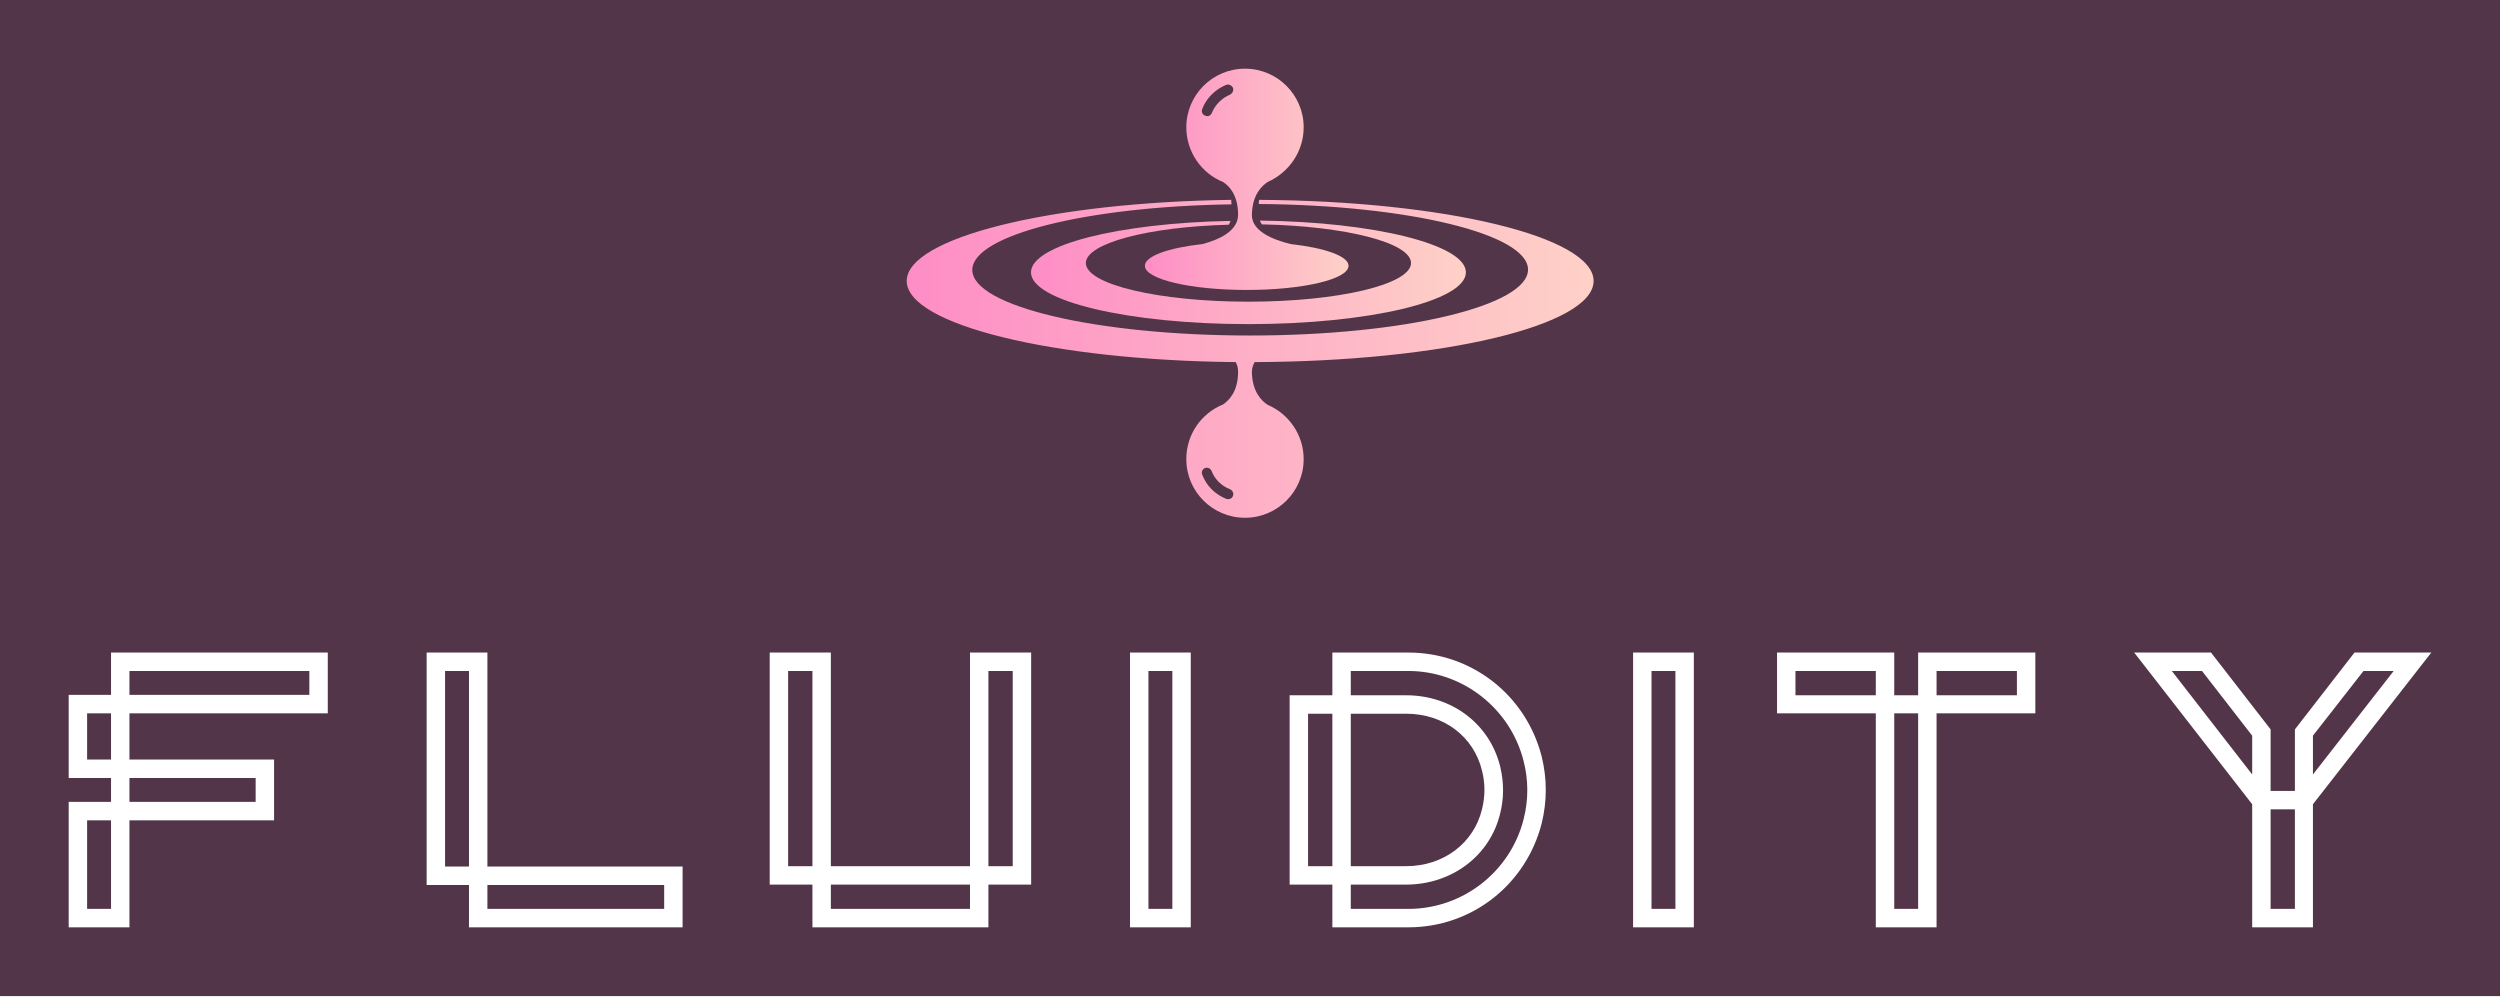
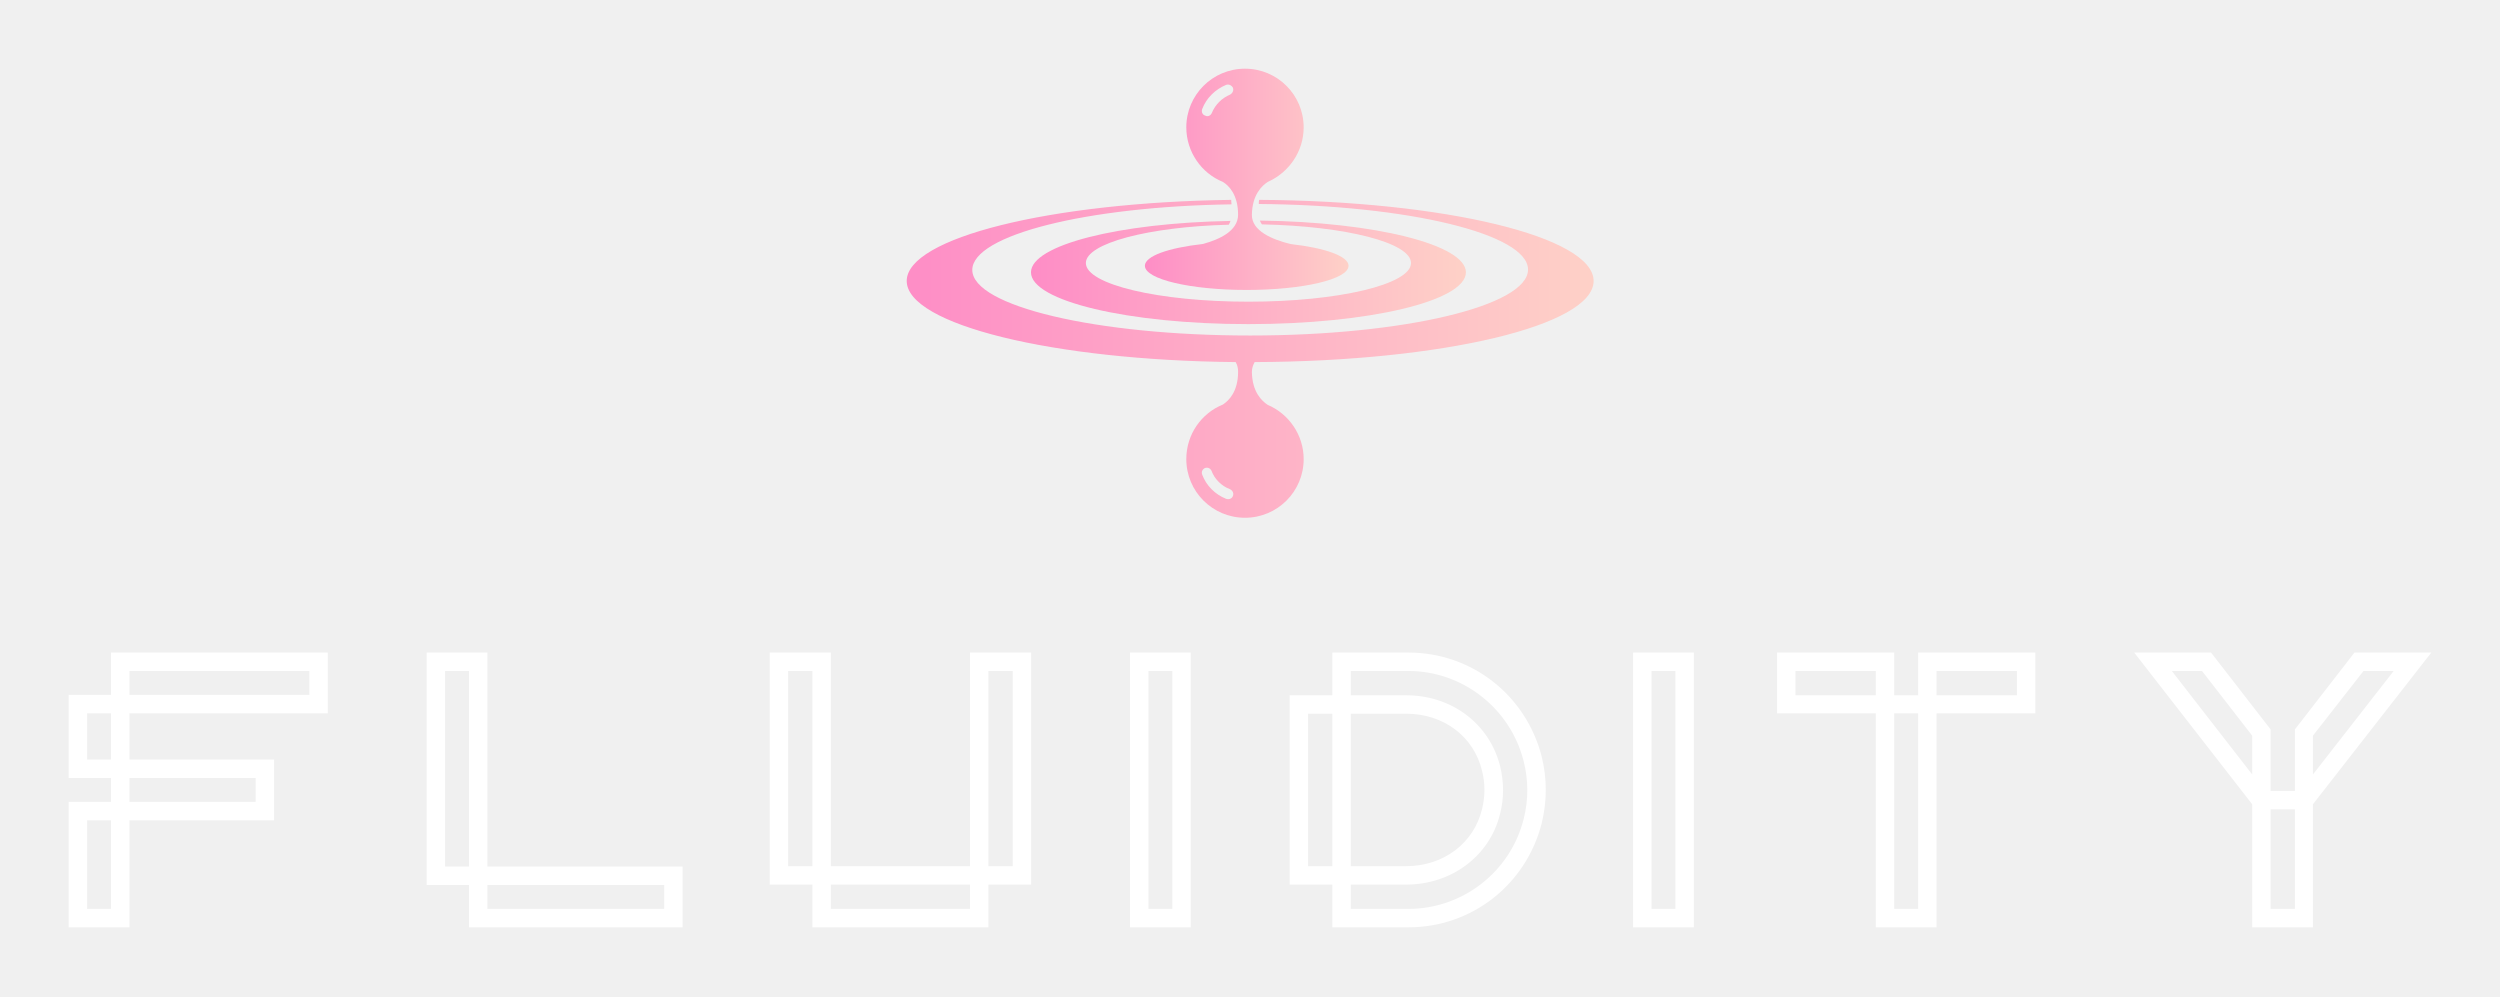
<svg xmlns="http://www.w3.org/2000/svg" version="1.1" width="3174.443" height="1264.713" viewBox="0 0 3174.443 1264.713">
-   <rect fill="#53354a" width="3174.443" height="1264.713" />
  <g transform="scale(8.72216) translate(10, 10)">
    <defs id="SvgjsDefs8783">
      <linearGradient id="SvgjsLinearGradient8788">
        <stop id="SvgjsStop8789" stop-color="#fe8dc6" offset="0" />
        <stop id="SvgjsStop8790" stop-color="#fed1c7" offset="1" />
      </linearGradient>
    </defs>
    <g id="SvgjsG8784" featureKey="symbolFeature-0" transform="matrix(0.5025126,0,0,0.5025126,102.402,-14.57286)" fill="url(#SvgjsLinearGradient8788)">
      <g>
        <path fill-rule="evenodd" clip-rule="evenodd" d="M130.6,61.8c1.8,1.1,4.4,3.8,4.4,9.5c0,4.7-5.4,7.2-10.3,8.5   c-9.9,1.1-16.7,3.5-16.7,6.3c0,3.9,13.2,7,29.5,7s29.5-3.1,29.5-7c0-2.8-6.9-5.2-16.8-6.3c-5.3-1.3-11.3-3.8-11.2-8.5   c0.1-5.8,2.9-8.4,4.6-9.5C149.7,59.1,154,53,154,46c0-9.4-7.6-17-17-17c-9.4,0-17,7.6-17,17C120,53.1,124.4,59.3,130.6,61.8z    M124.6,40.7c1.2-3.2,3.8-5.7,6.9-7c0.8-0.3,1.6,0.1,2,0.8c0.3,0.8-0.1,1.6-0.8,2c-2.4,1-4.3,2.9-5.3,5.3c-0.3,0.8-1.2,1.2-1.9,0.8   C124.7,42.4,124.3,41.5,124.6,40.7z" />
        <path fill-rule="evenodd" clip-rule="evenodd" d="M132.3,74.2c0.2-0.4,0.4-0.7,0.5-1.1C100.4,73.7,75,80.1,75,88   c0,8.3,28.2,15,63,15c34.8,0,63-6.7,63-15c0-8-26.4-14.6-59.7-15c0.2,0.4,0.3,0.7,0.6,1.1c24.2,0.5,43.2,5.3,43.2,11.2   c0,6.2-21.1,11.2-47.1,11.2c-26,0-47.1-5-47.1-11.2C90.9,79.6,109,74.8,132.3,74.2z" />
        <path fill-rule="evenodd" clip-rule="evenodd" d="M238,90.5c0-12.8-43.1-23.2-96.9-23.5c-0.1,0.4-0.1,0.8-0.1,1.2   c43.3,0.3,78,8.7,78,19c0,10.5-36,19.1-80.5,19.1S58,97.8,58,87.3c0-10.1,33.2-18.4,75.1-19c0-0.4-0.1-0.8-0.1-1.3   C80.6,67.7,39,78,39,90.5c0,12.6,42.3,23,95.3,23.5c0.5,0.8,0.7,1.8,0.7,2.8c0,5.7-2.6,8.3-4.4,9.5c-6.2,2.5-10.6,8.6-10.6,15.8   c0,9.4,7.6,17,17,17s17-7.6,17-17c0-7-4.3-13.1-10.4-15.7c-1.7-1.1-4.5-3.7-4.6-9.5c0-1.1,0.3-2,0.8-2.9   C194.2,113.8,238,103.4,238,90.5z M133.5,152.8c-0.3,0.8-1.2,1.1-2,0.8c-3.2-1.3-5.7-3.8-6.9-7c-0.3-0.8,0.1-1.6,0.8-1.9   c0.8-0.3,1.6,0.1,1.9,0.8c0.9,2.4,2.9,4.4,5.3,5.3C133.5,151.2,133.8,152.1,133.5,152.8z" />
      </g>
    </g>
    <g id="SvgjsG8785" featureKey="nameFeature-0" transform="matrix(1.426533,0,0,1.426533,-0.000001360448,67.93866)" fill="#ffffff">
      <path d="M26.44 11.96 l0 6.2 l-20.24 0 l0 4.72 l14.76 0 l0 6.2 l-14.76 0 l0 10.92 l-6.2 0 l0 -12.8 l4.32 0 l0 -2.44 l-4.32 0 l0 -8.48 l4.32 0 l0 -4.32 l22.12 0 z M24.56 13.84 l-18.36 0 l0 2.44 l18.36 0 l0 -2.44 z M1.88 38.12 l2.44 0 l0 -9.04 l-2.44 0 l0 9.04 z M19.08 27.2 l0 -2.44 l-12.88 0 l0 2.44 l12.88 0 z M1.88 22.88 l2.44 0 l0 -4.72 l-2.44 0 l0 4.72 z M42.73 11.96 l0 21.84 l19.92 0 l0 6.2 l-21.8 0 l0 -4.32 l-4.32 0 l0 0 l0 -23.72 l6.2 0 z M38.41 13.84 l0 19.96 l2.44 0 l0 -19.96 l-2.44 0 z M42.73 38.12 l18.04 0 l0 -2.44 l-18.04 0 l0 2.44 z M91.98 33.76 l0 -21.8 l6.24 0 l0 23.68 l-4.36 0 l0 4.36 l-17.96 0 l0 -4.36 l-4.36 0 l0 -23.68 l6.24 0 l0 21.8 l14.2 0 z M73.42 13.84 l0 19.92 l2.48 0 l0 -19.92 l-2.48 0 z M77.78 38.12 l14.2 0 l0 -2.48 l-14.2 0 l0 2.48 z M93.86 13.84 l0 19.92 l2.48 0 l0 -19.92 l-2.48 0 z M114.51 40 l-6.2 0 l0 -28.04 l6.2 0 l0 28.04 z M110.19 38.12 l2.44 0 l0 -24.28 l-2.44 0 l0 24.28 z M150.32 22.56 c0.56 2.28 0.56 4.56 0 6.84 c-1.6 6.24 -7.12 10.6 -13.6 10.6 l-7.76 0 l0 -4.36 l-4.36 0 l0 -19.32 l4.36 0 l0 -4.36 l7.76 0 c6.48 0 12 4.36 13.6 10.6 z M126.48 18.2 l0 15.56 l2.48 0 l0 -15.56 l-2.48 0 z M130.84 18.2 l0 15.56 l5.64 0 c3.8 0 6.92 -2.32 7.76 -5.84 c0.32 -1.32 0.32 -2.6 0 -3.88 c-0.84 -3.52 -3.92 -5.84 -7.76 -5.84 l-5.64 0 z M148.48 28.96 c0.52 -2.04 0.48 -4.04 0 -5.92 c-1.36 -5.4 -6.24 -9.2 -11.76 -9.2 l-5.88 0 l0 2.48 l5.64 0 c4.68 0 8.52 2.92 9.6 7.24 c0.4 1.64 0.4 3.28 0 4.84 c-1.04 4.32 -4.96 7.24 -9.6 7.24 l-5.64 0 l0 2.48 l5.88 0 c5.52 0 10.4 -3.76 11.76 -9.16 z M165.85 40 l-6.2 0 l0 -28.04 l6.2 0 l0 28.04 z M161.53 38.12 l2.44 0 l0 -24.28 l-2.44 0 l0 24.28 z M188.74 11.96 l11.96 0 l0 6.2 l-10.08 0 l0 21.84 l-6.2 0 l0 -21.84 l-10.08 0 l0 -6.2 l11.96 0 l0 4.36 l2.44 0 l0 -4.36 z M176.22 13.84 l0 2.48 l8.2 0 l0 -2.48 l-8.2 0 z M186.3 38.12 l2.44 0 l0 -19.96 l-2.44 0 l0 19.96 z M190.62 16.32 l8.2 0 l0 -2.48 l-8.2 0 l0 2.48 z M233.27 11.96 l7.84 0 l-12.08 15.48 l0 12.56 l-6.2 0 l0 -12.56 l-12.04 -15.48 l7.84 0 l6.08 7.84 l0 6.28 l2.48 0 l0 -6.28 z M234.19 13.84 l-5.16 6.6 l0 3.96 l8.24 -10.56 l-3.08 0 z M222.83 20.44 l-5.12 -6.6 l-3.08 0 l8.2 10.56 l0 -3.96 z M224.71 38.12 l2.48 0 l0 -10.16 l-2.48 0 l0 10.16 z" />
    </g>
  </g>
</svg>
